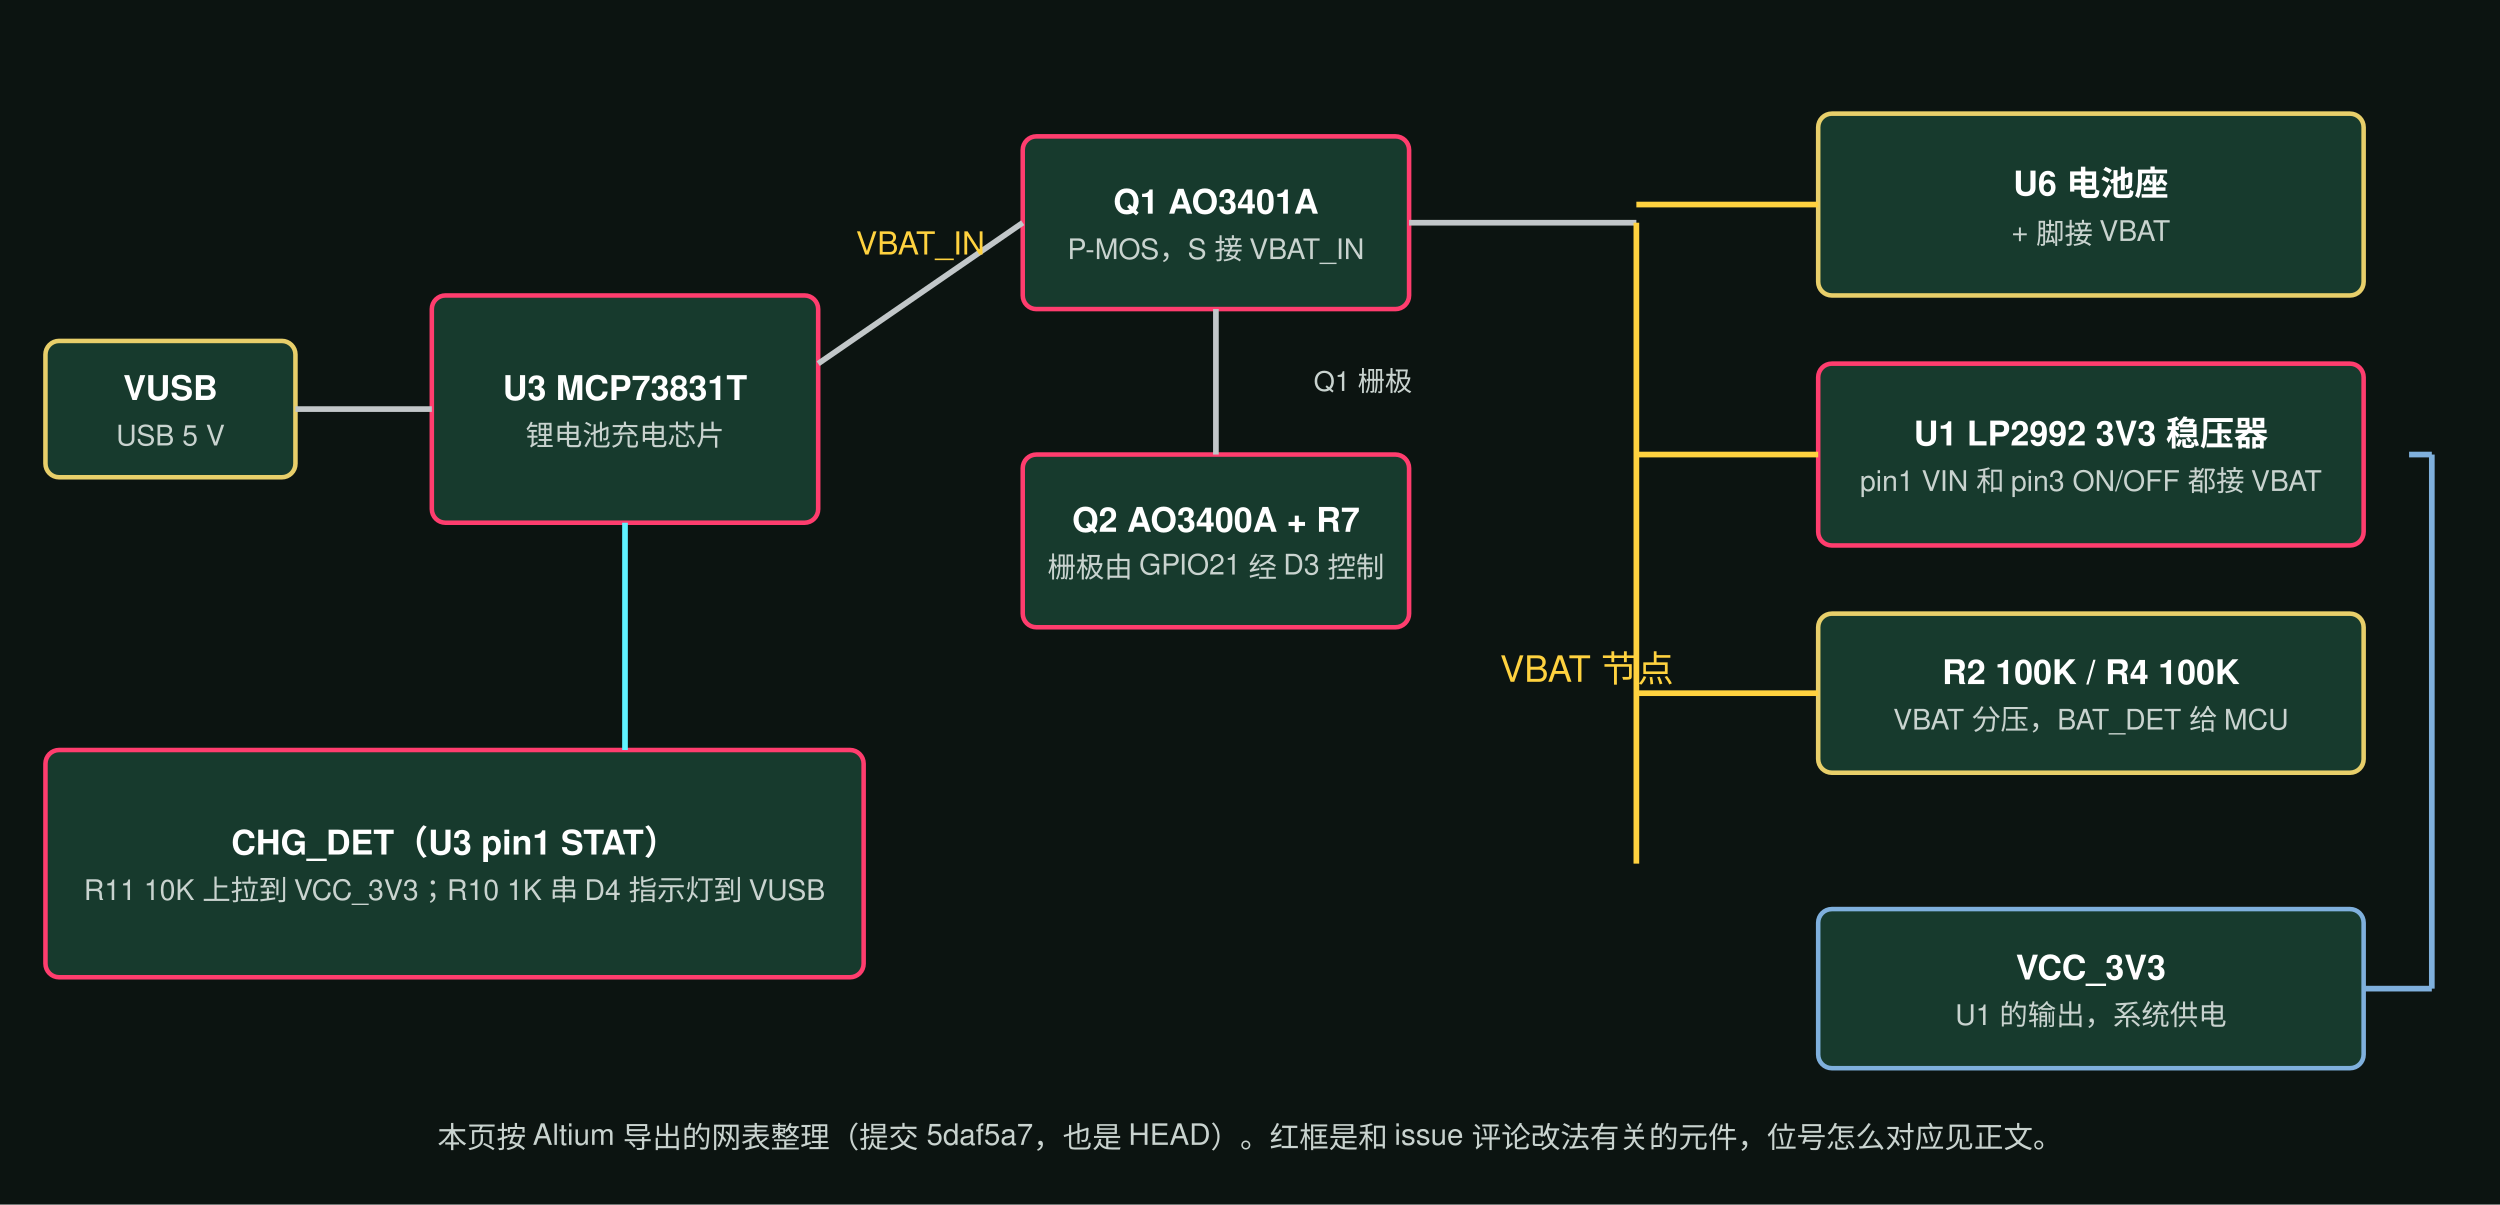
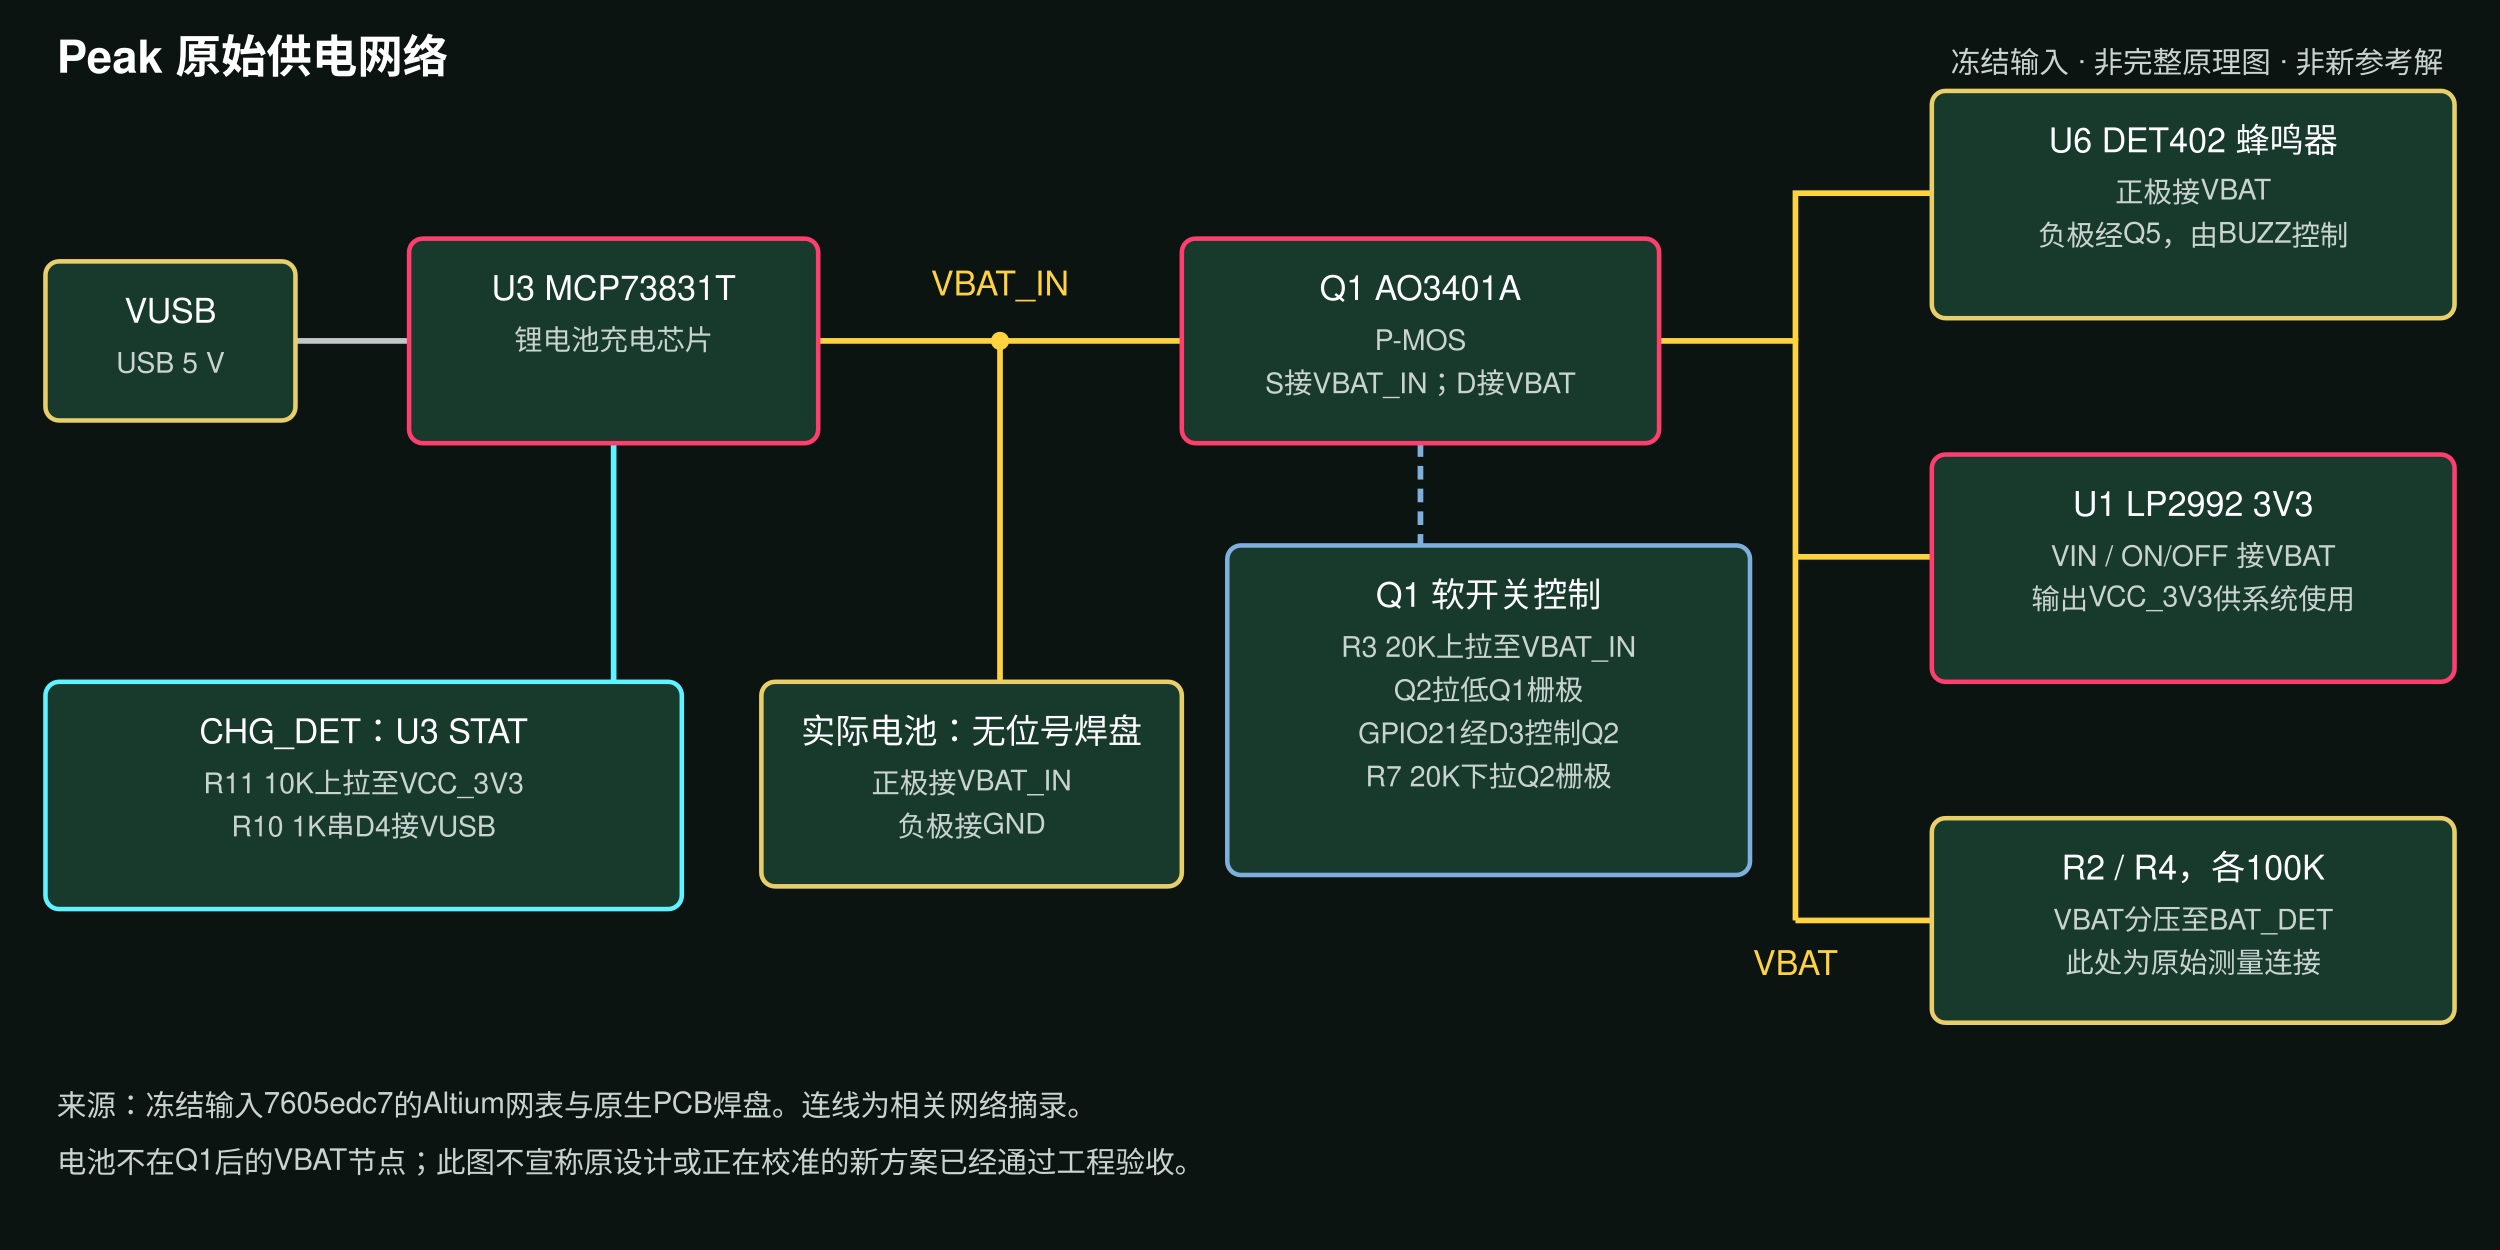
- <svg xmlns="http://www.w3.org/2000/svg" viewBox="0 0 1100 530" width="1100" height="530" font-family="Helvetica, Arial, sans-serif" font-size="15">
-   <rect width="1100" height="530" fill="#0c1411" />
-   <rect x="20" y="150" width="110" height="60" rx="6" fill="#173a2d" stroke="#e8cf6a" stroke-width="2" />
-   <text x="75.0" y="176.0" fill="#fff" text-anchor="middle" font-weight="bold">VUSB</text>
-   <text x="75.0" y="196.0" fill="#c9d3cf" text-anchor="middle" font-size="12.5">USB 5 V</text>
-   <rect x="190" y="130" width="170" height="100" rx="6" fill="#173a2d" stroke="#ff3d6e" stroke-width="2" />
-   <text x="275.0" y="176.0" fill="#fff" text-anchor="middle" font-weight="bold">U3 MCP73831T</text>
-   <text x="275.0" y="196.0" fill="#c9d3cf" text-anchor="middle" font-size="12.5">锂电池充电芯片</text>
-   <path d="M130 180 L190 180" stroke="#c2c7c9" stroke-width="2.5" fill="none" />
-   <rect x="450" y="60" width="170" height="76" rx="6" fill="#173a2d" stroke="#ff3d6e" stroke-width="2" />
-   <text x="535.0" y="94.0" fill="#fff" text-anchor="middle" font-weight="bold">Q1 AO3401A</text>
-   <text x="535.0" y="114.0" fill="#c9d3cf" text-anchor="middle" font-size="12.5">P-MOS，S 接 VBAT_IN</text>
-   <path d="M360 160 L450 98" stroke="#c2c7c9" stroke-width="2.5" fill="none" />
-   <text x="405" y="112" fill="#ffd23f" text-anchor="middle" font-size="14">VBAT_IN</text>
-   <rect x="450" y="200" width="170" height="76" rx="6" fill="#173a2d" stroke="#ff3d6e" stroke-width="2" />
-   <text x="535.0" y="234.0" fill="#fff" text-anchor="middle" font-weight="bold">Q2 AO3400A + R7</text>
-   <text x="535.0" y="254.0" fill="#c9d3cf" text-anchor="middle" font-size="12.5">栅极由 GPIO21 经 D3 控制</text>
-   <path d="M535 200 L535 136" stroke="#c2c7c9" stroke-width="2.5" fill="none" />
-   <text x="578" y="172" fill="#c9d3cf" text-anchor="start" font-size="12">Q1 栅极</text>
-   <path d="M620 98 L720 98" stroke="#c2c7c9" stroke-width="2.5" fill="none" />
-   <path d="M720 98 L720 380" stroke="#ffd23f" stroke-width="2.5" fill="none" />
-   <text x="660" y="300" fill="#ffd23f" text-anchor="start" font-size="16">VBAT 节点</text>
-   <rect x="800" y="50" width="240" height="80" rx="6" fill="#173a2d" stroke="#e8cf6a" stroke-width="2" />
-   <text x="920.0" y="86.0" fill="#fff" text-anchor="middle" font-weight="bold">U6 电池座</text>
-   <text x="920.0" y="106.0" fill="#c9d3cf" text-anchor="middle" font-size="12.5">+ 脚接 VBAT</text>
-   <rect x="800" y="160" width="240" height="80" rx="6" fill="#173a2d" stroke="#ff3d6e" stroke-width="2" />
-   <text x="920.0" y="196.0" fill="#fff" text-anchor="middle" font-weight="bold">U1 LP2992 3V3 稳压器</text>
-   <text x="920.0" y="216.0" fill="#c9d3cf" text-anchor="middle" font-size="12.5">pin1 VIN 和 pin3 ON/OFF 都接 VBAT</text>
-   <rect x="800" y="270" width="240" height="70" rx="6" fill="#173a2d" stroke="#e8cf6a" stroke-width="2" />
-   <text x="920.0" y="301.0" fill="#fff" text-anchor="middle" font-weight="bold">R2 100K / R4 100K</text>
-   <text x="920.0" y="321.0" fill="#c9d3cf" text-anchor="middle" font-size="12.5">VBAT 分压，BAT_DET 给 MCU</text>
-   <rect x="800" y="400" width="240" height="70" rx="6" fill="#173a2d" stroke="#7fb0dd" stroke-width="2" />
-   <text x="920.0" y="431.0" fill="#fff" text-anchor="middle" font-weight="bold">VCC_3V3</text>
-   <text x="920.0" y="451.0" fill="#c9d3cf" text-anchor="middle" font-size="12.5">U1 的输出，系统供电</text>
-   <path d="M1060 200 L1070 200" stroke="#7fb0dd" stroke-width="2.5" fill="none" />
-   <path d="M1070 200 L1070 435" stroke="#7fb0dd" stroke-width="2.5" fill="none" />
-   <path d="M1070 435 L1040 435" stroke="#7fb0dd" stroke-width="2.5" fill="none" />
-   <path d="M720 90 L800 90" stroke="#ffd23f" stroke-width="2.5" fill="none" />
-   <path d="M720 200 L800 200" stroke="#ffd23f" stroke-width="2.5" fill="none" />
-   <path d="M720 305 L800 305" stroke="#ffd23f" stroke-width="2.5" fill="none" />
-   <rect x="20" y="330" width="360" height="100" rx="6" fill="#173a2d" stroke="#ff3d6e" stroke-width="2" />
-   <text x="200.0" y="376.0" fill="#fff" text-anchor="middle" font-weight="bold">CHG_DET（U3 pin1 STAT）</text>
-   <text x="200.0" y="396.0" fill="#c9d3cf" text-anchor="middle" font-size="12.5">R11 10K 上拉到 VCC_3V3；R10 1K 串 D4 指示灯到 VUSB</text>
-   <path d="M275 230 L275 330" stroke="#5ff2ff" stroke-width="2.5" fill="none" />
-   <text x="550" y="505" fill="#c9d3cf" text-anchor="middle" font-size="13">本页按 Altium 导出的网表整理（提交 5daf5a7，也是 HEAD）。红框是和 issue 评论改法有关的元件，位号怎么对应见正文。</text>
+ <svg xmlns="http://www.w3.org/2000/svg" viewBox="0 0 1100 550" width="1100" height="550" role="img" aria-labelledby="title desc" font-family="Helvetica, Arial, sans-serif">
+   <rect width="1100" height="550" fill="#0c1411" />
+   <text x="25" y="32" fill="#fff" font-size="20" font-weight="bold">Peak 原始供电网络</text>
+   <text x="1075" y="32" text-anchor="end" fill="#c9d3cf" font-size="13">冻结输入 · 非完整原理图 · 非新参考解</text>
+   <path d="M130 150 H180" fill="none" stroke="#c2c7c9" stroke-width="2.5" />
+   <path d="M360 150 H520" fill="none" stroke="#ffd23f" stroke-width="2.5" />
+   <path d="M440 150 V300" fill="none" stroke="#ffd23f" stroke-width="2.5" />
+   <path d="M730 150 H790 V405" fill="none" stroke="#ffd23f" stroke-width="2.5" />
+   <path d="M790 150 V85 H850" fill="none" stroke="#ffd23f" stroke-width="2.5" />
+   <path d="M790 245 H850" fill="none" stroke="#ffd23f" stroke-width="2.5" />
+   <path d="M790 405 H850" fill="none" stroke="#ffd23f" stroke-width="2.5" />
+   <path d="M270 195 V300" fill="none" stroke="#5ff2ff" stroke-width="2.5" />
+   <path d="M625 195 V240" fill="none" stroke="#7fb0dd" stroke-width="2.5" stroke-dasharray="6 4" />
+   <rect x="20" y="115" width="110" height="70" rx="6" fill="#173a2d" stroke="#e8cf6a" stroke-width="2" />
+   <text x="75.0" y="142" text-anchor="middle" fill="#fff" font-size="15">VUSB</text>
+   <text x="75.0" y="164" text-anchor="middle" fill="#c9d3cf" font-size="12.5">USB 5 V</text>
+   <rect x="180" y="105" width="180" height="90" rx="6" fill="#173a2d" stroke="#ff3d6e" stroke-width="2" />
+   <text x="270.0" y="132" text-anchor="middle" fill="#fff" font-size="15">U3 MCP73831T</text>
+   <text x="270.0" y="154" text-anchor="middle" fill="#c9d3cf" font-size="12.5">锂电池充电芯片</text>
+   <rect x="520" y="105" width="210" height="90" rx="6" fill="#173a2d" stroke="#ff3d6e" stroke-width="2" />
+   <text x="625.0" y="132" text-anchor="middle" fill="#fff" font-size="15">Q1 AO3401A</text>
+   <text x="625.0" y="154" text-anchor="middle" fill="#c9d3cf" font-size="12.5">P-MOS</text>
+   <text x="625.0" y="173" text-anchor="middle" fill="#c9d3cf" font-size="12.5">S接VBAT_IN；D接VBAT</text>
+   <rect x="850" y="40" width="230" height="100" rx="6" fill="#173a2d" stroke="#e8cf6a" stroke-width="2" />
+   <text x="965.0" y="67" text-anchor="middle" fill="#fff" font-size="15">U6 DET402 蜂鸣器</text>
+   <text x="965.0" y="89" text-anchor="middle" fill="#c9d3cf" font-size="12.5">正极接VBAT</text>
+   <text x="965.0" y="108" text-anchor="middle" fill="#c9d3cf" font-size="12.5">负极经Q5，由BUZZ控制</text>
+   <rect x="850" y="200" width="230" height="100" rx="6" fill="#173a2d" stroke="#ff3d6e" stroke-width="2" />
+   <text x="965.0" y="227" text-anchor="middle" fill="#fff" font-size="15">U1 LP2992 3V3</text>
+   <text x="965.0" y="249" text-anchor="middle" fill="#c9d3cf" font-size="12.5">VIN / ON/OFF 接VBAT</text>
+   <text x="965.0" y="268" text-anchor="middle" fill="#c9d3cf" font-size="12.5">输出VCC_3V3供系统使用</text>
+   <rect x="850" y="360" width="230" height="90" rx="6" fill="#173a2d" stroke="#e8cf6a" stroke-width="2" />
+   <text x="965.0" y="387" text-anchor="middle" fill="#fff" font-size="15">R2 / R4，各100K</text>
+   <text x="965.0" y="409" text-anchor="middle" fill="#c9d3cf" font-size="12.5">VBAT分压至BAT_DET</text>
+   <text x="965.0" y="428" text-anchor="middle" fill="#c9d3cf" font-size="12.5">此处为原始测量连接</text>
+   <rect x="335" y="300" width="185" height="90" rx="6" fill="#173a2d" stroke="#e8cf6a" stroke-width="2" />
+   <text x="427.5" y="327" text-anchor="middle" fill="#fff" font-size="15">实际电池：无位号焊盘</text>
+   <text x="427.5" y="349" text-anchor="middle" fill="#c9d3cf" font-size="12.5">正极接VBAT_IN</text>
+   <text x="427.5" y="368" text-anchor="middle" fill="#c9d3cf" font-size="12.5">负极接GND</text>
+   <rect x="540" y="240" width="230" height="145" rx="6" fill="#173a2d" stroke="#7fb0dd" stroke-width="2" />
+   <text x="655.0" y="267" text-anchor="middle" fill="#fff" font-size="15">Q1 软开关控制</text>
+   <text x="655.0" y="289" text-anchor="middle" fill="#c9d3cf" font-size="12.5">R3 20K上拉至VBAT_IN</text>
+   <text x="655.0" y="308" text-anchor="middle" fill="#c9d3cf" font-size="12.5">Q2拉低Q1栅极</text>
+   <text x="655.0" y="327" text-anchor="middle" fill="#c9d3cf" font-size="12.5">GPIO21经D3控制Q2</text>
+   <text x="655.0" y="346" text-anchor="middle" fill="#c9d3cf" font-size="12.5">R7 20K下拉Q2栅极</text>
+   <rect x="20" y="300" width="280" height="100" rx="6" fill="#173a2d" stroke="#5ff2ff" stroke-width="2" />
+   <text x="160.0" y="327" text-anchor="middle" fill="#fff" font-size="15">CHG_DET：U3 STAT</text>
+   <text x="160.0" y="349" text-anchor="middle" fill="#c9d3cf" font-size="12.5">R11 10K上拉至VCC_3V3</text>
+   <text x="160.0" y="368" text-anchor="middle" fill="#c9d3cf" font-size="12.5">R10 1K串D4接VUSB</text>
+   <text x="440" y="130" text-anchor="middle" fill="#ffd23f" font-size="15">VBAT_IN</text>
+   <text x="790" y="429" text-anchor="middle" fill="#ffd23f" font-size="15">VBAT</text>
+   <circle cx="440" cy="150" r="4" fill="#ffd23f" />
+   <text x="25" y="491" fill="#c9d3cf" font-size="13">来源：冻结输入7605edc7的Altium网表与原生PCB焊盘。连线为相关网络摘录。</text>
+   <text x="25" y="516" fill="#c9d3cf" font-size="13">电池不在Q1后的VBAT节点；此图不宣称原设计或正在校准的新方案已经通过工程验收。</text>
</svg>
